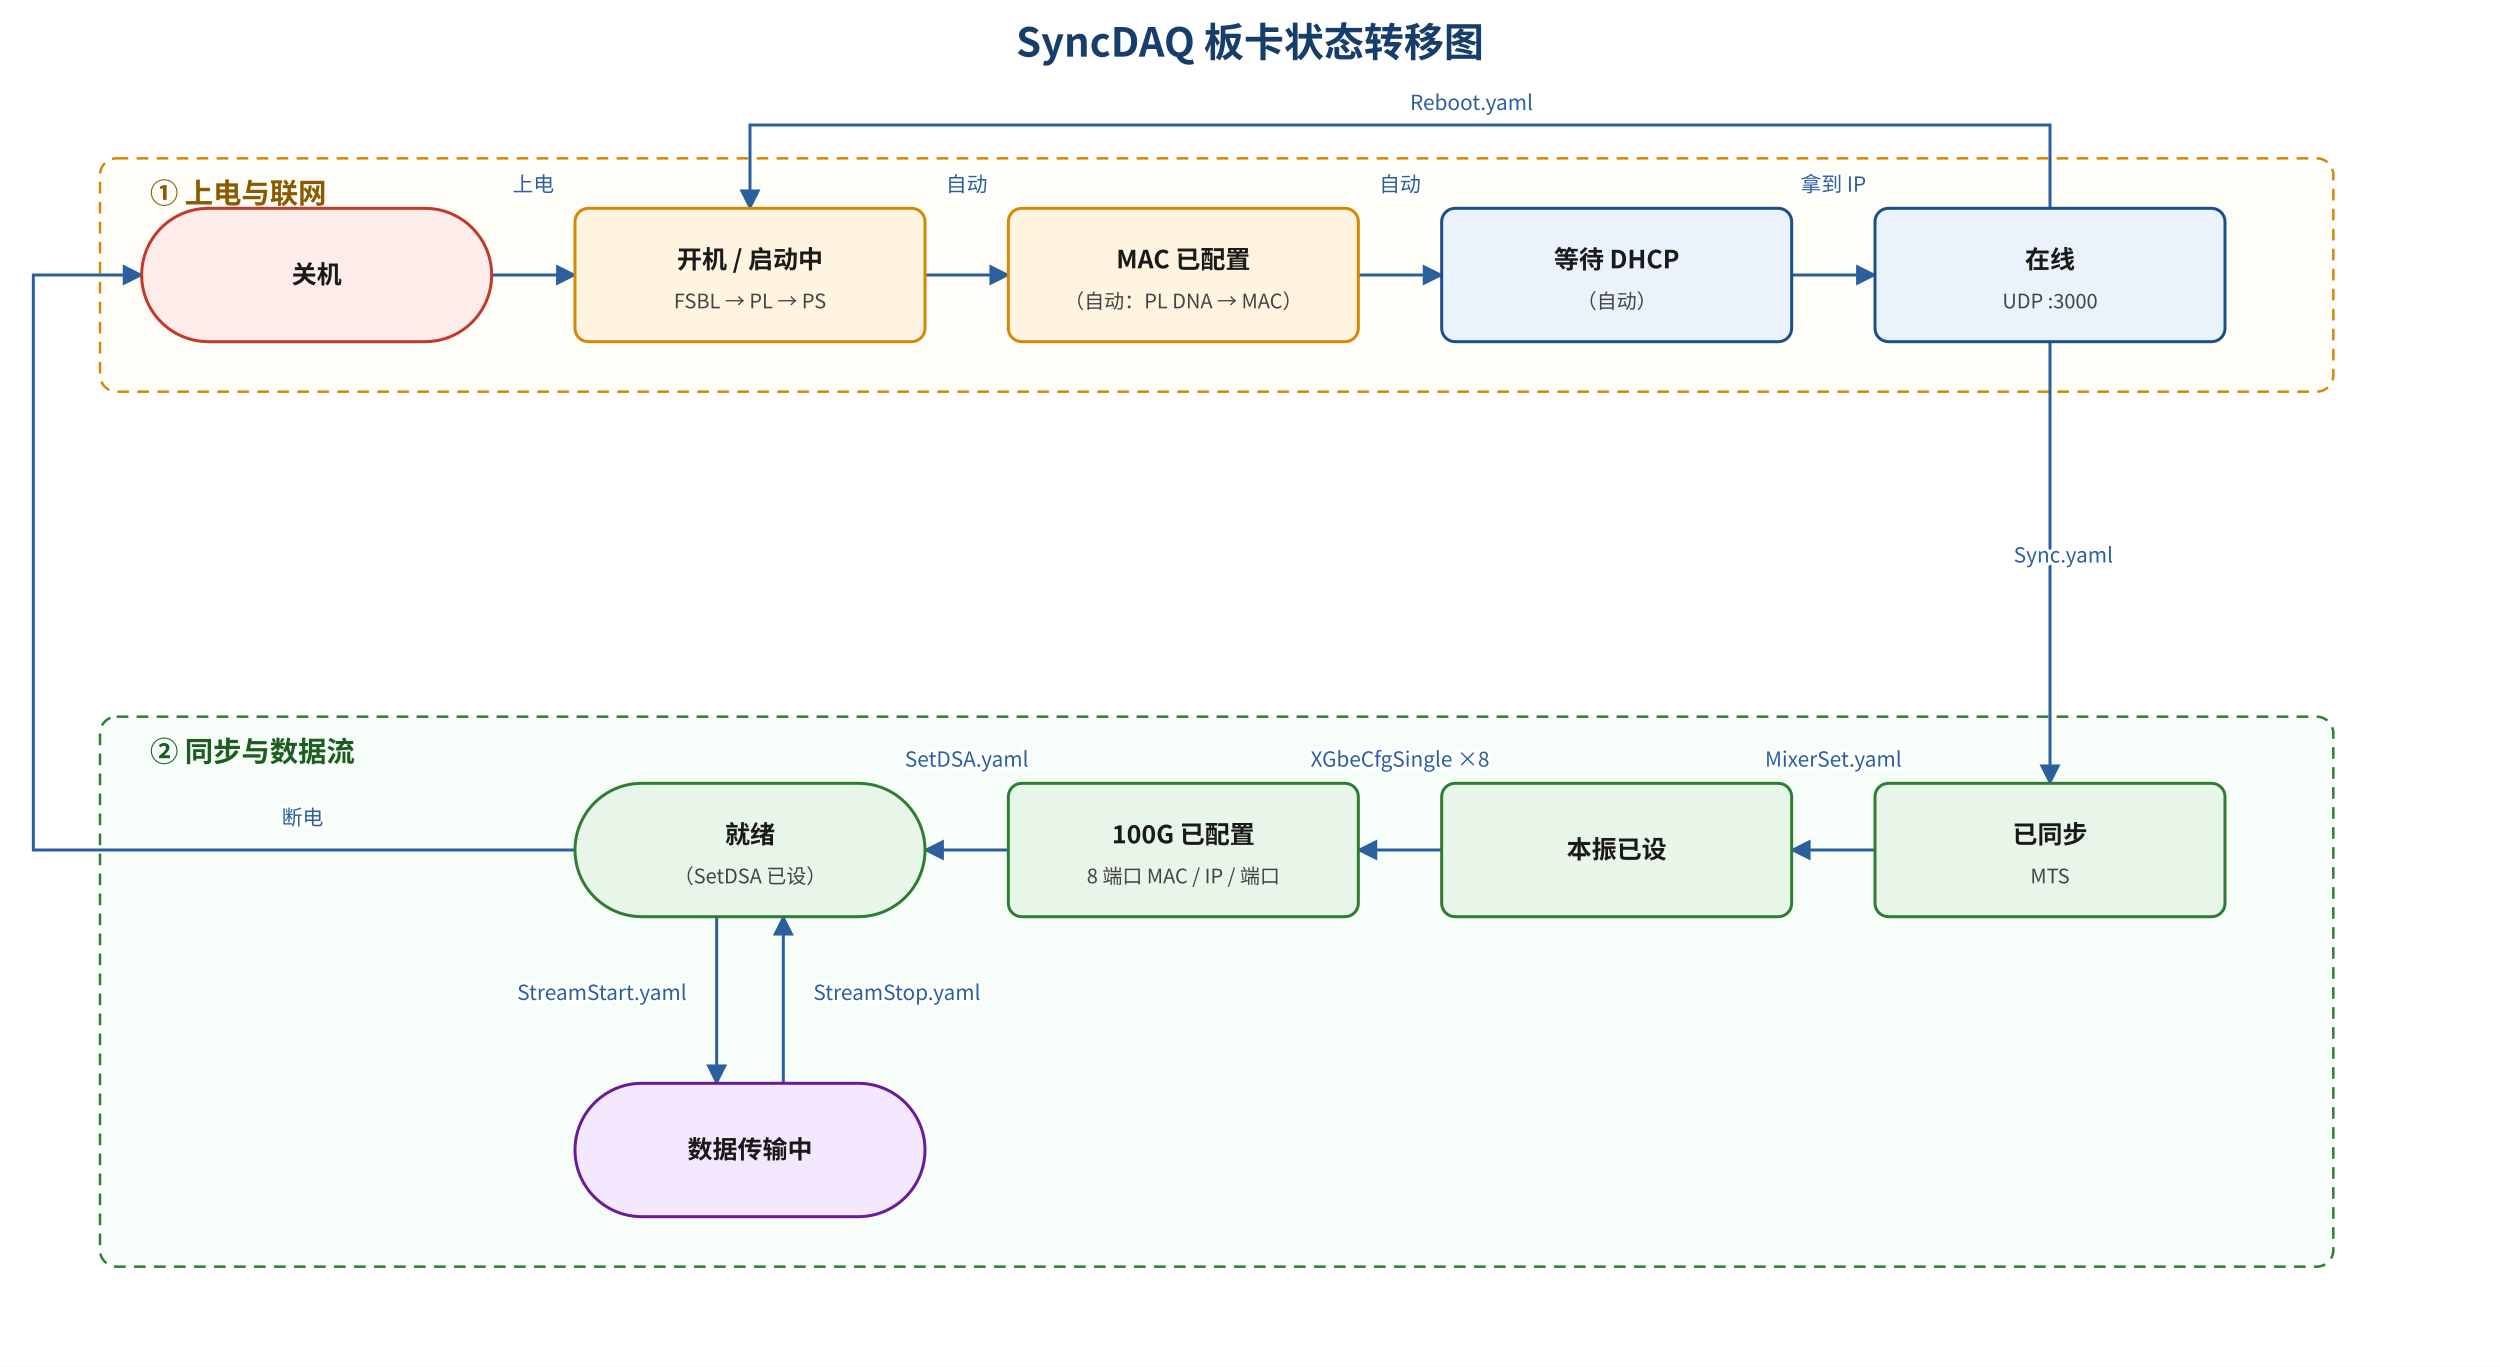
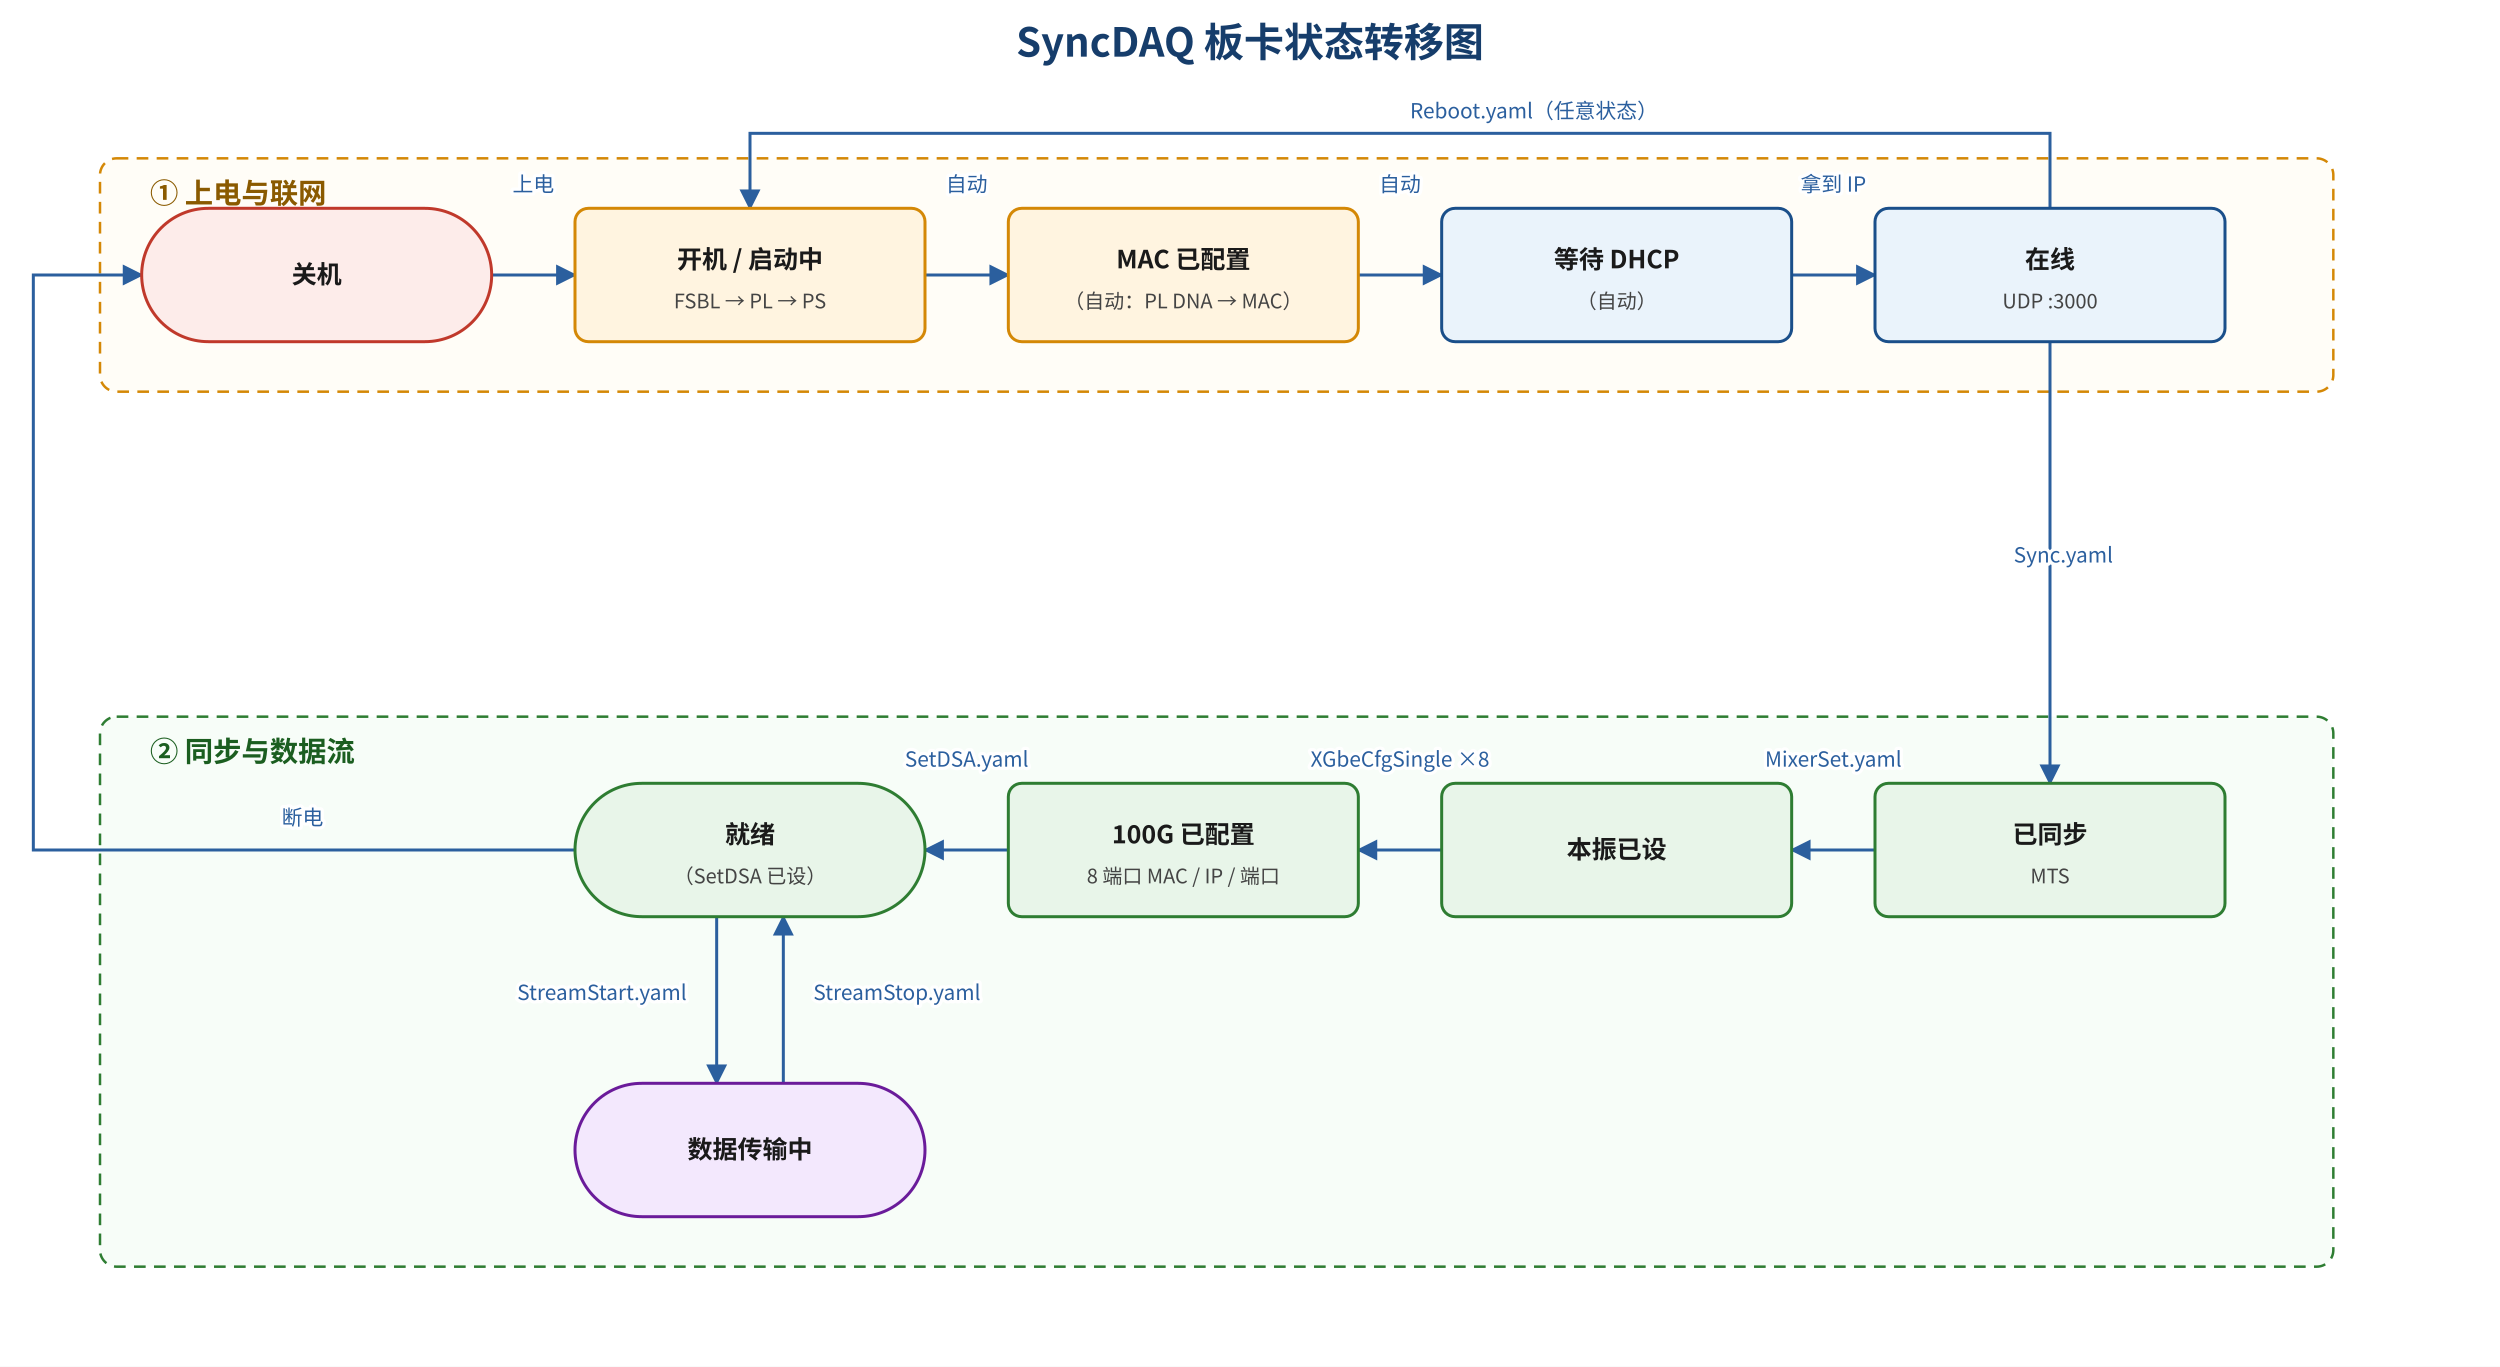
<svg xmlns="http://www.w3.org/2000/svg" width="100%" height="100%" viewBox="0 0 1500 820" preserveAspectRatio="xMidYMid meet" font-family="Noto Sans CJK SC, Source Han Sans SC, sans-serif">
  <defs>
    <marker id="arrow" viewBox="0 0 10 10" refX="9" refY="5" markerWidth="7" markerHeight="7" orient="auto-start-reverse">
      <path d="M 0 0 L 10 5 L 0 10 z" fill="#2b5f9e" />
    </marker>
  </defs>
  <rect x="0" y="0" width="1500" height="820" fill="#ffffff" />
  <text x="750.0" y="34" text-anchor="middle" font-size="24" font-weight="700" fill="#163d6b">SyncDAQ 板卡状态转移图</text>
  <rect x="60" y="95" width="1340" height="140" rx="10" fill="#fffdf7" stroke="#d48806" stroke-width="1.5" stroke-dasharray="7 5" />
  <text x="90" y="122" font-size="17" font-weight="600" fill="#8a5a00">① 上电与联网</text>
  <rect x="60" y="430" width="1340" height="330" rx="10" fill="#f7fdf8" stroke="#2e7d32" stroke-width="1.5" stroke-dasharray="7 5" />
  <text x="90" y="457" font-size="17" font-weight="600" fill="#1b5e20">② 同步与数据流</text>
  <path d="M 295.0 165 L 345.0 165" fill="none" stroke="#2b5f9e" stroke-width="1.8" marker-end="url(#arrow)" />
  <text x="320.0" y="115" text-anchor="middle" font-size="12.5" fill="#2b5f9e" paint-order="stroke" stroke="#ffffff" stroke-width="4" stroke-linejoin="round">上电</text>
  <path d="M 555.0 165 L 605.0 165" fill="none" stroke="#2b5f9e" stroke-width="1.8" marker-end="url(#arrow)" />
  <text x="580.0" y="115" text-anchor="middle" font-size="12.5" fill="#2b5f9e" paint-order="stroke" stroke="#ffffff" stroke-width="4" stroke-linejoin="round">自动</text>
  <path d="M 815.0 165 L 865.0 165" fill="none" stroke="#2b5f9e" stroke-width="1.8" marker-end="url(#arrow)" />
  <text x="840.0" y="115" text-anchor="middle" font-size="12.5" fill="#2b5f9e" paint-order="stroke" stroke="#ffffff" stroke-width="4" stroke-linejoin="round">自动</text>
  <path d="M 1075.0 165 L 1125.0 165" fill="none" stroke="#2b5f9e" stroke-width="1.8" marker-end="url(#arrow)" />
  <text x="1100.0" y="115" text-anchor="middle" font-size="12.5" fill="#2b5f9e" paint-order="stroke" stroke="#ffffff" stroke-width="4" stroke-linejoin="round">拿到 IP</text>
  <path d="M 1230 205.0 L 1230 470.0" fill="none" stroke="#2b5f9e" stroke-width="1.8" marker-end="url(#arrow)" />
  <text x="1238" y="337.5" text-anchor="middle" font-size="12.5" fill="#2b5f9e" paint-order="stroke" stroke="#ffffff" stroke-width="4" stroke-linejoin="round">Sync.yaml</text>
  <path d="M 1125.0 510 L 1075.0 510" fill="none" stroke="#2b5f9e" stroke-width="1.8" marker-end="url(#arrow)" />
  <text x="1100.0" y="460" text-anchor="middle" font-size="12.5" fill="#2b5f9e" paint-order="stroke" stroke="#ffffff" stroke-width="4" stroke-linejoin="round">MixerSet.yaml</text>
  <path d="M 865.0 510 L 815.0 510" fill="none" stroke="#2b5f9e" stroke-width="1.8" marker-end="url(#arrow)" />
  <text x="840.0" y="460" text-anchor="middle" font-size="12.5" fill="#2b5f9e" paint-order="stroke" stroke="#ffffff" stroke-width="4" stroke-linejoin="round">XGbeCfgSingle ×8</text>
  <path d="M 605.0 510 L 555.0 510" fill="none" stroke="#2b5f9e" stroke-width="1.8" marker-end="url(#arrow)" />
  <text x="580.0" y="460" text-anchor="middle" font-size="12.5" fill="#2b5f9e" paint-order="stroke" stroke="#ffffff" stroke-width="4" stroke-linejoin="round">SetDSA.yaml</text>
  <path d="M 430 550 L 430 650" fill="none" stroke="#2b5f9e" stroke-width="1.8" marker-end="url(#arrow)" />
  <text x="412" y="600" text-anchor="end" font-size="12.5" fill="#2b5f9e" paint-order="stroke" stroke="#ffffff" stroke-width="4" stroke-linejoin="round">StreamStart.yaml</text>
  <path d="M 470 650 L 470 550" fill="none" stroke="#2b5f9e" stroke-width="1.8" marker-end="url(#arrow)" />
  <text x="488" y="600" text-anchor="start" font-size="12.5" fill="#2b5f9e" paint-order="stroke" stroke="#ffffff" stroke-width="4" stroke-linejoin="round">StreamStop.yaml</text>
-   <path d="M 1230 125 L 1230 75 L 450 75 L 450 125" fill="none" stroke="#2b5f9e" stroke-width="1.8" marker-end="url(#arrow)" />
-   <text x="846" y="66" text-anchor="start" font-size="12.5" fill="#2b5f9e" paint-order="stroke" stroke="#ffffff" stroke-width="4" stroke-linejoin="round">Reboot.yaml</text>
+   <path d="M 1230 125 L 1230 80 L 450 80 L 450 125" fill="none" stroke="#2b5f9e" stroke-width="1.8" marker-end="url(#arrow)" />
+   <text x="846" y="71" text-anchor="start" font-size="12.5" fill="#2b5f9e" paint-order="stroke" stroke="#ffffff" stroke-width="4" stroke-linejoin="round">Reboot.yaml（任意状态）</text>
  <path d="M 345 510 L 20 510 L 20 165 L 85 165" fill="none" stroke="#2b5f9e" stroke-width="1.8" marker-end="url(#arrow)" />
  <text x="194" y="495" text-anchor="end" font-size="12.5" fill="#2b5f9e" paint-order="stroke" stroke="#ffffff" stroke-width="4" stroke-linejoin="round">断电</text>
  <rect x="85.0" y="125.0" width="210" height="80" rx="40" fill="#fdecea" stroke="#c0392b" stroke-width="1.8" />
  <text x="190" y="170" text-anchor="middle" font-size="15" font-weight="600" fill="#1a1a1a">关机</text>
  <rect x="345.0" y="125.0" width="210" height="80" rx="8" fill="#fff4e0" stroke="#d48806" stroke-width="1.8" />
  <text x="450" y="161" text-anchor="middle" font-size="15" font-weight="600" fill="#1a1a1a">开机 / 启动中</text>
  <text x="450" y="185" text-anchor="middle" font-size="12" fill="#444">FSBL → PL → PS</text>
  <rect x="605.0" y="125.0" width="210" height="80" rx="8" fill="#fff4e0" stroke="#d48806" stroke-width="1.8" />
  <text x="710" y="161" text-anchor="middle" font-size="15" font-weight="600" fill="#1a1a1a">MAC 已配置</text>
  <text x="710" y="185" text-anchor="middle" font-size="12" fill="#444">（自动：PL DNA → MAC）</text>
  <rect x="865.0" y="125.0" width="210" height="80" rx="8" fill="#eaf3fb" stroke="#1a4f8a" stroke-width="1.8" />
  <text x="970" y="161" text-anchor="middle" font-size="15" font-weight="600" fill="#1a1a1a">等待 DHCP</text>
  <text x="970" y="185" text-anchor="middle" font-size="12" fill="#444">（自动）</text>
  <rect x="1125.0" y="125.0" width="210" height="80" rx="8" fill="#eaf3fb" stroke="#1a4f8a" stroke-width="1.8" />
  <text x="1230" y="161" text-anchor="middle" font-size="15" font-weight="600" fill="#1a1a1a">在线</text>
  <text x="1230" y="185" text-anchor="middle" font-size="12" fill="#444">UDP :3000</text>
  <rect x="1125.0" y="470.0" width="210" height="80" rx="8" fill="#e8f5e9" stroke="#2e7d32" stroke-width="1.8" />
  <text x="1230" y="506" text-anchor="middle" font-size="15" font-weight="600" fill="#1a1a1a">已同步</text>
  <text x="1230" y="530" text-anchor="middle" font-size="12" fill="#444">MTS</text>
  <rect x="865.0" y="470.0" width="210" height="80" rx="8" fill="#e8f5e9" stroke="#2e7d32" stroke-width="1.8" />
  <text x="970" y="515" text-anchor="middle" font-size="15" font-weight="600" fill="#1a1a1a">本振已设</text>
  <rect x="605.0" y="470.0" width="210" height="80" rx="8" fill="#e8f5e9" stroke="#2e7d32" stroke-width="1.8" />
  <text x="710" y="506" text-anchor="middle" font-size="15" font-weight="600" fill="#1a1a1a">100G 已配置</text>
  <text x="710" y="530" text-anchor="middle" font-size="12" fill="#444">8 端口 MAC / IP / 端口</text>
  <rect x="345.0" y="470.0" width="210" height="80" rx="40" fill="#e8f5e9" stroke="#2e7d32" stroke-width="1.8" />
  <text x="450" y="506" text-anchor="middle" font-size="15" font-weight="600" fill="#1a1a1a">就绪</text>
  <text x="450" y="530" text-anchor="middle" font-size="12" fill="#444">（SetDSA 已设）</text>
  <rect x="345.0" y="650.0" width="210" height="80" rx="40" fill="#f3e8fd" stroke="#6a1b9a" stroke-width="1.8" />
  <text x="450" y="695" text-anchor="middle" font-size="15" font-weight="600" fill="#1a1a1a">数据传输中</text>
</svg>
